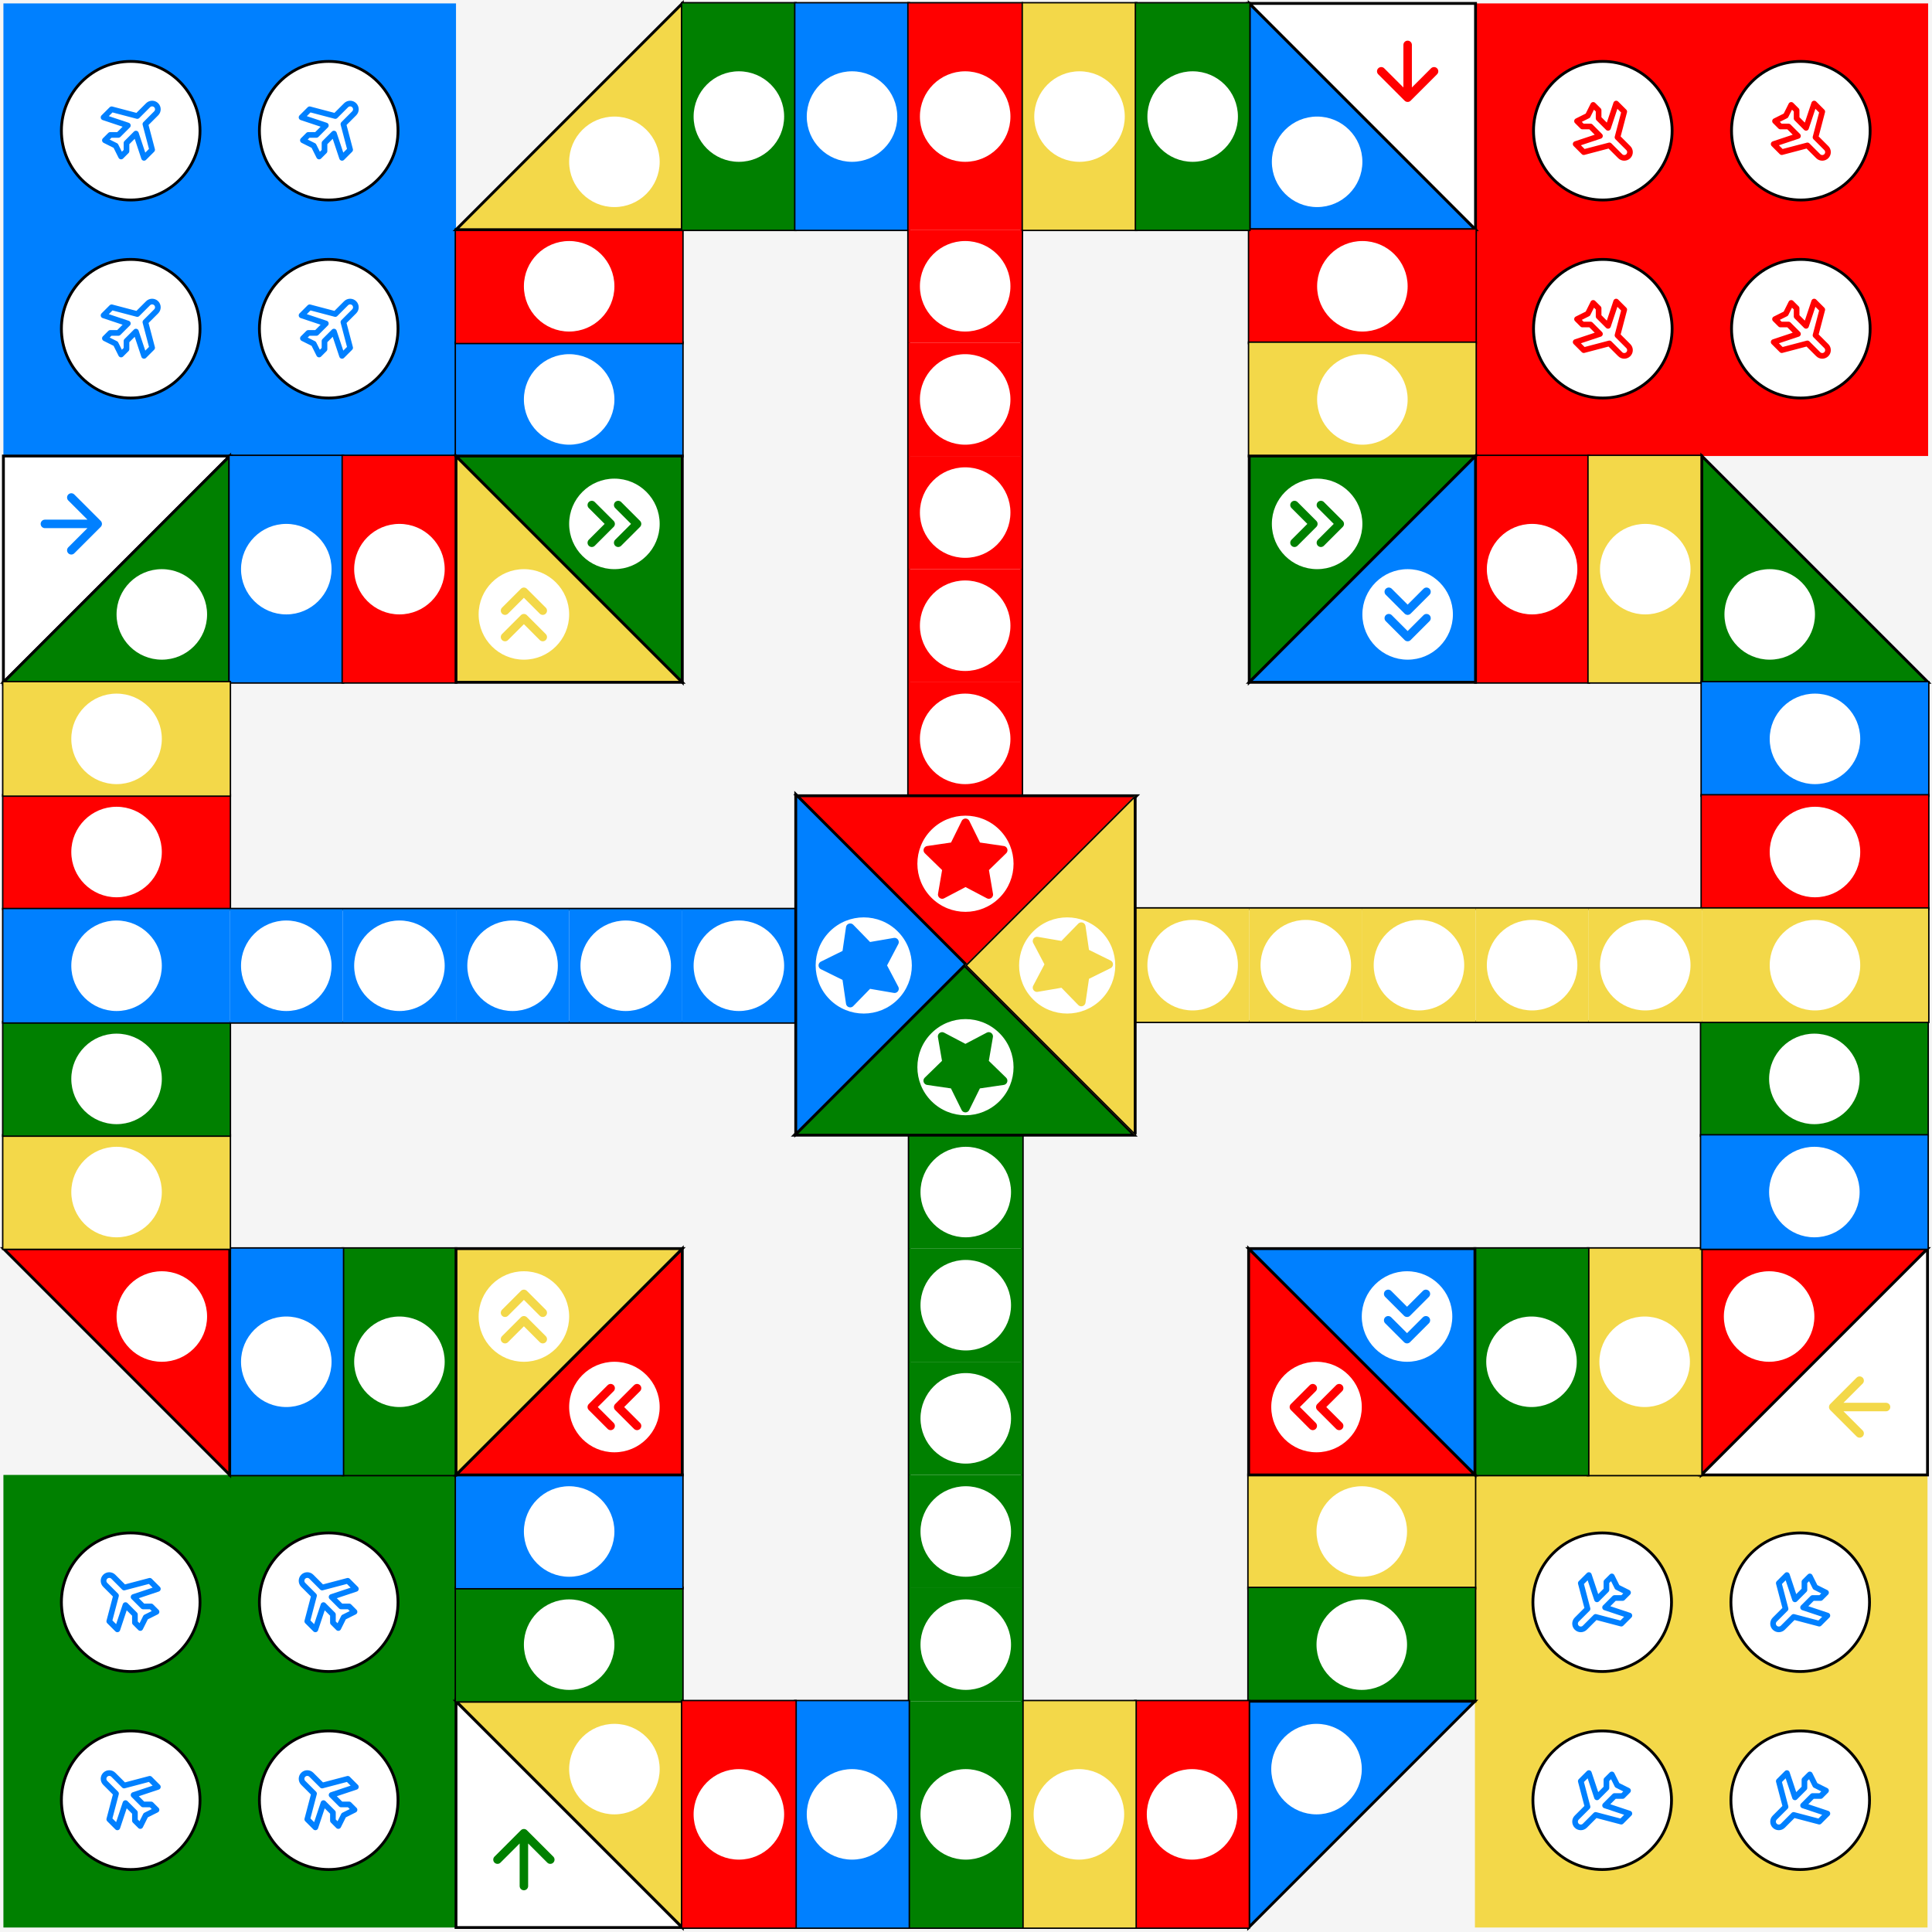
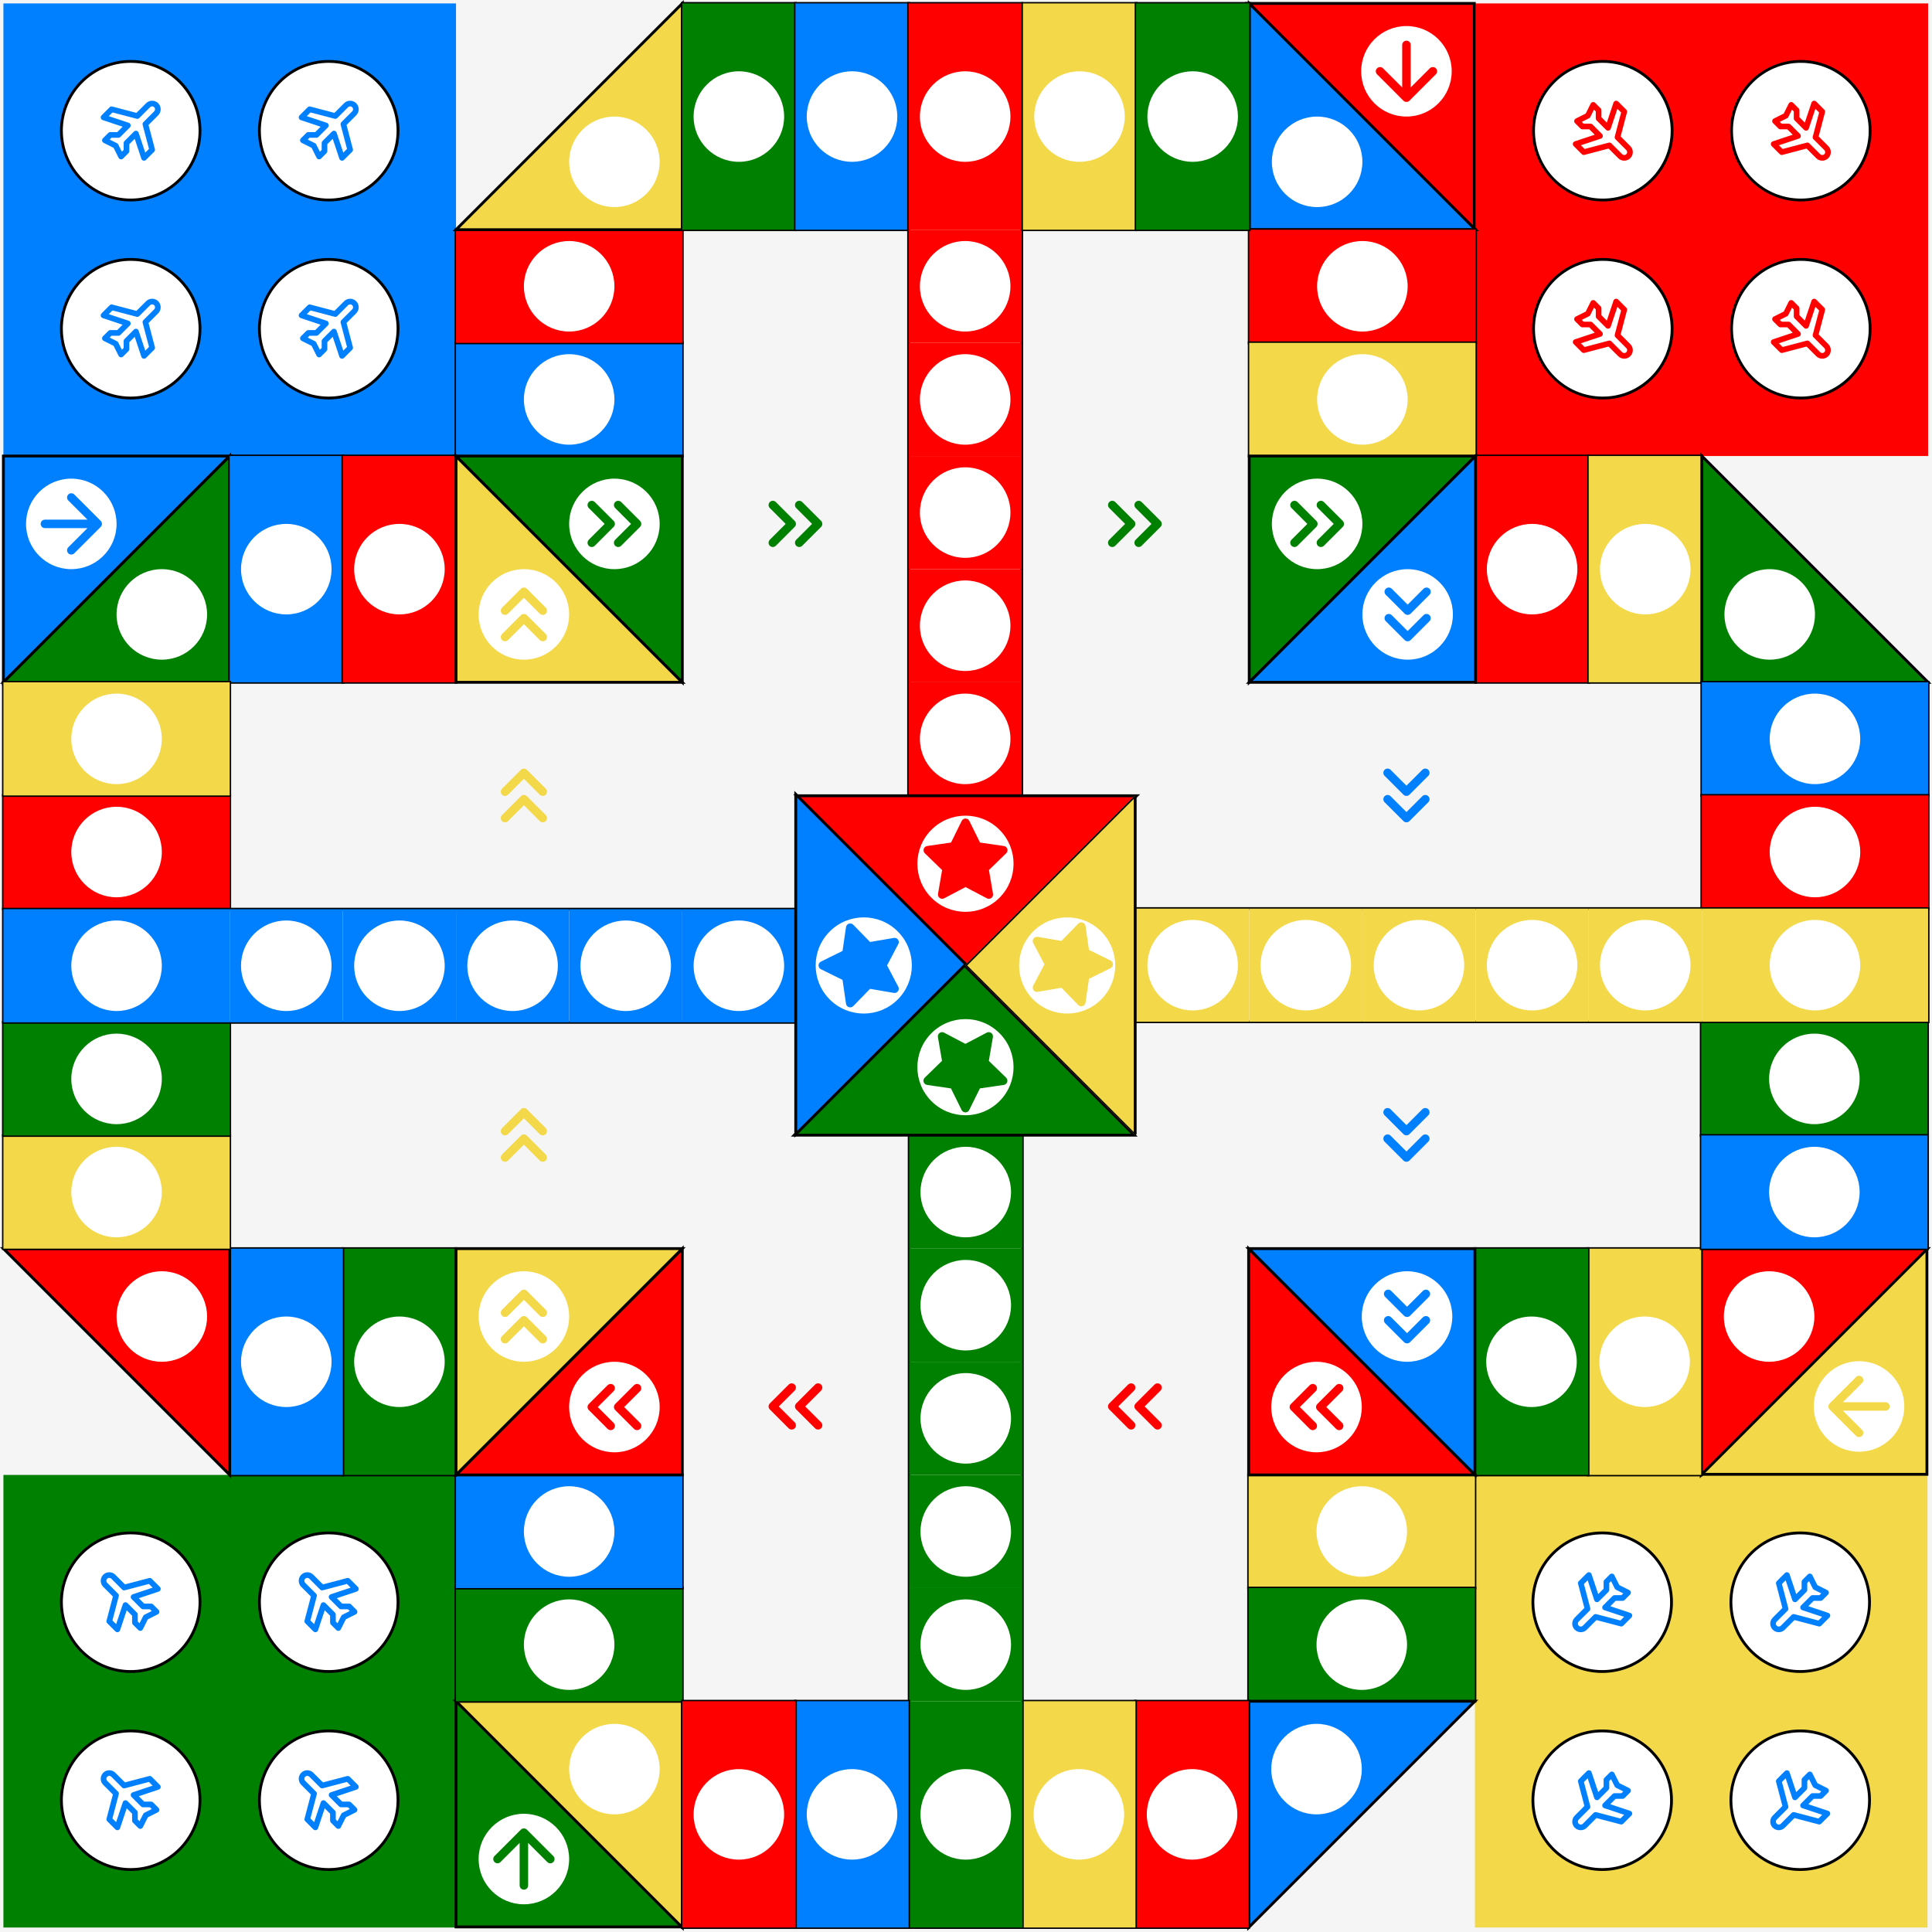
<svg xmlns="http://www.w3.org/2000/svg" width="683" height="683" viewBox="0 0 683 683" fill="none">
  <rect width="683" height="683" fill="#F5F5F5" />
  <rect width="160" height="160" transform="translate(1.20711 1.20709)" fill="#0080FF" />
  <circle cx="46.207" cy="46.207" r="24.5" fill="white" stroke="black" />
  <path d="M37.084 49.605L40.901 51.513L42.81 55.33L44.718 53.422V50.559L48.058 47.219L50.92 55.807L53.783 52.944L51.398 43.88L55.214 40.063C56.005 39.272 56.005 37.99 55.214 37.2C54.424 36.41 53.142 36.41 52.352 37.2L48.535 41.017L39.47 38.631L36.607 41.494L45.195 44.357L41.855 47.696H38.993L37.084 49.605Z" stroke="#0080FF" stroke-width="2" stroke-linecap="round" stroke-linejoin="round" />
  <circle cx="116.207" cy="46.207" r="24.5" fill="white" stroke="black" />
  <path d="M107.084 49.605L110.901 51.513L112.81 55.33L114.718 53.422V50.559L118.058 47.219L120.92 55.807L123.783 52.944L121.398 43.88L125.214 40.063C126.005 39.272 126.005 37.99 125.214 37.2C124.424 36.41 123.142 36.41 122.352 37.2L118.535 41.017L109.47 38.631L106.607 41.494L115.195 44.357L111.855 47.696H108.993L107.084 49.605Z" stroke="#0080FF" stroke-width="2" stroke-linecap="round" stroke-linejoin="round" />
  <circle cx="46.207" cy="116.207" r="24.5" fill="white" stroke="black" />
  <path d="M37.084 119.605L40.901 121.513L42.81 125.33L44.718 123.422V120.559L48.058 117.219L50.92 125.807L53.783 122.944L51.398 113.879L55.214 110.063C56.005 109.272 56.005 107.99 55.214 107.2C54.424 106.409 53.142 106.409 52.352 107.2L48.535 111.017L39.47 108.631L36.607 111.494L45.195 114.357L41.855 117.696H38.993L37.084 119.605Z" stroke="#0080FF" stroke-width="2" stroke-linecap="round" stroke-linejoin="round" />
  <circle cx="116.207" cy="116.207" r="24.5" fill="white" stroke="black" />
  <path d="M107.084 119.605L110.901 121.513L112.81 125.33L114.718 123.422V120.559L118.058 117.219L120.92 125.807L123.783 122.944L121.398 113.879L125.214 110.063C126.005 109.272 126.005 107.99 125.214 107.2C124.424 106.409 123.142 106.409 122.352 107.2L118.535 111.017L109.47 108.631L106.607 111.494L115.195 114.357L111.855 117.696H108.993L107.084 119.605Z" stroke="#0080FF" stroke-width="2" stroke-linecap="round" stroke-linejoin="round" />
-   <path d="M1.207 161.207H81.207L1.207 241.207L1.207 161.207Z" fill="white" stroke="black" />
+   <path d="M1.207 161.207H81.207L1.207 241.207L1.207 161.207Z" fill="#0080FF" stroke="black" />
+   <circle cx="25.207" cy="185.207" r="16" transform="rotate(90 25.2071 185.207)" fill="white" />
  <path d="M15.874 185.207H34.54M34.54 185.207L25.207 175.874M34.54 185.207L25.207 194.54" stroke="#0080FF" stroke-width="3" stroke-linecap="round" stroke-linejoin="round" />
  <path d="M81.207 241.207H1.207L81.207 161.207L81.207 241.207Z" fill="#008000" stroke="black" />
  <circle cx="57.207" cy="217.207" r="16" fill="white" />
  <rect x="81.207" y="161.207" width="40" height="80" stroke="black" />
  <rect x="81.207" y="161.207" width="40" height="80" fill="#0080FF" />
  <circle cx="101.207" cy="201.207" r="16" fill="white" />
  <rect x="121.207" y="161.207" width="40" height="80" stroke="black" />
  <rect x="121.207" y="161.207" width="40" height="80" fill="#FF0000" />
  <circle cx="141.207" cy="201.207" r="16" fill="white" />
  <rect x="241.207" y="121.207" width="40" height="80" transform="rotate(90 241.207 121.207)" stroke="black" />
  <rect x="241.207" y="121.207" width="40" height="80" transform="rotate(90 241.207 121.207)" fill="#0080FF" />
  <circle cx="201.207" cy="141.207" r="16" transform="rotate(90 201.207 141.207)" fill="white" />
  <path d="M161.207 241.207V161.207L241.207 241.207L161.207 241.207Z" fill="#F3D849" stroke="black" />
  <circle cx="185.207" cy="217.207" r="16" transform="rotate(90 185.207 217.207)" fill="white" />
  <path d="M191.874 215.874L185.207 209.207L178.54 215.874M191.874 225.207L185.207 218.54L178.54 225.207" stroke="#F3D849" stroke-width="3" stroke-linecap="round" stroke-linejoin="round" />
  <path d="M241.207 161.207V241.207L161.207 161.207L241.207 161.207Z" fill="#008000" stroke="black" />
  <circle cx="217.207" cy="185.207" r="16" transform="rotate(-90 217.207 185.207)" fill="white" />
  <path d="M218.54 191.874L225.207 185.207L218.54 178.54M209.207 191.874L215.874 185.207L209.207 178.54" stroke="#008000" stroke-width="3" stroke-linecap="round" stroke-linejoin="round" />
  <rect x="241.207" y="81.207" width="40" height="80" transform="rotate(90 241.207 81.2071)" stroke="black" />
  <rect x="241.207" y="81.207" width="40" height="80" transform="rotate(90 241.207 81.2071)" fill="#FF0000" />
  <circle cx="201.207" cy="101.207" r="16" transform="rotate(90 201.207 101.207)" fill="white" />
  <rect x="81.207" y="281.207" width="40" height="80" transform="rotate(90 81.2071 281.207)" stroke="black" />
  <rect x="81.207" y="281.207" width="40" height="80" transform="rotate(90 81.2071 281.207)" fill="#FF0000" />
  <circle cx="41.207" cy="301.207" r="16" transform="rotate(90 41.2071 301.207)" fill="white" />
  <path d="M241.207 81.207H161.207L241.207 1.207L241.207 81.207Z" fill="#F3D849" stroke="black" />
  <circle cx="217.207" cy="57.207" r="16" fill="white" />
  <rect x="241.207" y="1.207" width="40" height="80" stroke="black" />
  <rect x="241.207" y="1.207" width="40" height="80" fill="#008000" />
  <circle cx="261.207" cy="41.207" r="16" fill="white" />
  <rect x="281.207" y="1.207" width="40" height="80" stroke="black" />
  <rect x="281.207" y="1.207" width="40" height="80" fill="#0080FF" />
  <circle cx="301.207" cy="41.207" r="16" fill="white" />
  <rect x="81.207" y="241.207" width="40" height="80" transform="rotate(90 81.2071 241.207)" stroke="black" />
  <rect x="81.207" y="241.207" width="40" height="80" transform="rotate(90 81.2071 241.207)" fill="#F3D849" />
  <circle cx="41.207" cy="261.207" r="16" transform="rotate(90 41.2071 261.207)" fill="white" />
  <rect x="321.207" y="1.207" width="40" height="280" stroke="black" />
  <rect x="321.207" y="1.207" width="40" height="80" fill="#FF0000" />
  <circle cx="341.207" cy="41.207" r="16" fill="white" />
  <rect x="321.207" y="81.207" width="40" height="40" fill="#FF0000" />
  <circle cx="341.207" cy="101.207" r="16" fill="white" />
  <rect x="321.207" y="121.207" width="40" height="40" fill="#FF0000" />
  <circle cx="341.207" cy="141.207" r="16" fill="white" />
  <rect x="321.207" y="161.207" width="40" height="40" fill="#FF0000" />
  <circle cx="341.207" cy="181.207" r="16" fill="white" />
  <rect x="321.207" y="201.207" width="40" height="40" fill="#FF0000" />
  <circle cx="341.207" cy="221.207" r="16" fill="white" />
  <rect x="321.207" y="241.207" width="40" height="40" fill="#FF0000" />
  <circle cx="341.207" cy="261.207" r="16" fill="white" />
  <path d="M341.73 341.415L281.626 281.311L401.834 281.311L341.73 341.415Z" fill="#FF0000" stroke="black" />
  <circle cx="341.311" cy="305.353" r="17" transform="rotate(45 341.311 305.353)" fill="white" />
  <path d="M341.328 290.874L345.448 299.22L354.662 300.567L347.995 307.06L349.568 316.234L341.328 311.9L333.088 316.234L334.662 307.06L327.995 300.567L337.208 299.22L341.328 290.874Z" fill="#FF0000" stroke="#FF0000" stroke-width="3" stroke-linecap="round" stroke-linejoin="round" />
  <rect width="160" height="160" transform="matrix(-1 0 0 -1 681.415 681.415)" fill="#F3D849" />
  <circle cx="636.415" cy="636.415" r="24.5" transform="rotate(180 636.415 636.415)" fill="white" stroke="black" />
  <path d="M645.538 633.018L641.721 631.109L639.813 627.292L637.904 629.201V632.063L634.565 635.403L631.702 626.815L628.839 629.678L631.225 638.743L627.408 642.56C626.617 643.35 626.617 644.632 627.408 645.422C628.198 646.213 629.48 646.213 630.271 645.422L634.087 641.605L643.152 643.991L646.015 641.128L637.427 638.266L640.767 634.926H643.63L645.538 633.018Z" stroke="#0080FF" stroke-width="2" stroke-linecap="round" stroke-linejoin="round" />
  <circle cx="566.415" cy="636.415" r="24.5" transform="rotate(180 566.415 636.415)" fill="white" stroke="black" />
  <path d="M575.538 633.018L571.721 631.109L569.813 627.292L567.904 629.201V632.063L564.565 635.403L561.702 626.815L558.839 629.678L561.225 638.743L557.408 642.56C556.617 643.35 556.617 644.632 557.408 645.422C558.198 646.213 559.48 646.213 560.271 645.422L564.087 641.605L573.152 643.991L576.015 641.128L567.427 638.266L570.767 634.926H573.63L575.538 633.018Z" stroke="#0080FF" stroke-width="2" stroke-linecap="round" stroke-linejoin="round" />
  <circle cx="636.415" cy="566.415" r="24.5" transform="rotate(180 636.415 566.415)" fill="white" stroke="black" />
  <path d="M645.538 563.018L641.721 561.109L639.813 557.292L637.904 559.201V562.063L634.565 565.403L631.702 556.815L628.839 559.678L631.225 568.743L627.408 572.56C626.617 573.35 626.617 574.632 627.408 575.422C628.198 576.213 629.48 576.213 630.271 575.422L634.087 571.605L643.152 573.991L646.015 571.128L637.427 568.266L640.767 564.926H643.63L645.538 563.018Z" stroke="#0080FF" stroke-width="2" stroke-linecap="round" stroke-linejoin="round" />
  <circle cx="566.415" cy="566.415" r="24.5" transform="rotate(180 566.415 566.415)" fill="white" stroke="black" />
  <path d="M575.538 563.018L571.721 561.109L569.813 557.292L567.904 559.201V562.063L564.565 565.403L561.702 556.815L558.839 559.678L561.225 568.743L557.408 572.56C556.617 573.35 556.617 574.632 557.408 575.422C558.198 576.213 559.48 576.213 560.271 575.422L564.087 571.605L573.152 573.991L576.015 571.128L567.427 568.266L570.767 564.926H573.63L575.538 563.018Z" stroke="#0080FF" stroke-width="2" stroke-linecap="round" stroke-linejoin="round" />
-   <path d="M681.415 521.415H601.415L681.415 441.415L681.415 521.415Z" fill="white" stroke="black" />
-   <path d="M666.749 497.415H648.082M648.082 497.415L657.415 506.749M648.082 497.415L657.415 488.082" stroke="#F3D849" stroke-width="3" stroke-linecap="round" stroke-linejoin="round" />
+   <path d="M681.207 521.207H601.207L681.207 441.207L681.207 521.207Z" fill="#F3D849" stroke="black" />
+   <circle cx="657.207" cy="497.207" r="16" transform="rotate(-90 657.207 497.207)" fill="white" />
+   <path d="M666.54 497.207H647.874M647.874 497.207L657.207 506.54M647.874 497.207L657.207 487.874" stroke="#F3D849" stroke-width="3" stroke-linecap="round" stroke-linejoin="round" />
  <path d="M601.415 441.415H681.415L601.415 521.415L601.415 441.415Z" fill="#FF0000" stroke="black" />
  <circle cx="625.415" cy="465.415" r="16" transform="rotate(180 625.415 465.415)" fill="white" />
  <rect x="601.415" y="521.415" width="40" height="80" transform="rotate(180 601.415 521.415)" stroke="black" />
  <rect x="601.415" y="521.415" width="40" height="80" transform="rotate(180 601.415 521.415)" fill="#F3D849" />
  <circle cx="581.415" cy="481.415" r="16" transform="rotate(180 581.415 481.415)" fill="white" />
  <rect x="561.415" y="521.415" width="40" height="80" transform="rotate(180 561.415 521.415)" stroke="black" />
  <rect x="561.415" y="521.415" width="40" height="80" transform="rotate(180 561.415 521.415)" fill="#008000" />
  <circle cx="541.415" cy="481.415" r="16" transform="rotate(180 541.415 481.415)" fill="white" />
  <rect x="441.415" y="561.415" width="40" height="80" transform="rotate(-90 441.415 561.415)" stroke="black" />
  <rect x="441.415" y="561.415" width="40" height="80" transform="rotate(-90 441.415 561.415)" fill="#F3D849" />
  <circle cx="481.415" cy="541.415" r="16" transform="rotate(-90 481.415 541.415)" fill="white" />
  <path d="M521.415 441.415V521.415L441.415 441.415L521.415 441.415Z" fill="#0080FF" stroke="black" />
  <circle cx="497.415" cy="465.415" r="16" transform="matrix(0 -1 1 0 32 962.83)" fill="white" />
  <path d="M490.749 466.749L497.415 473.415L504.082 466.749M490.749 457.415L497.415 464.082L504.082 457.415" stroke="#0080FF" stroke-width="3" stroke-linecap="round" stroke-linejoin="round" />
  <path d="M441.415 521.415V441.415L521.415 521.415L441.415 521.415Z" fill="#FF0000" stroke="black" />
  <circle cx="465.415" cy="497.415" r="16" transform="rotate(90 465.415 497.415)" fill="white" />
  <path d="M464.082 490.749L457.415 497.415L464.082 504.082M473.415 490.749L466.749 497.415L473.415 504.082" stroke="#FF0000" stroke-width="3" stroke-linecap="round" stroke-linejoin="round" />
  <rect x="441.415" y="601.415" width="40" height="80" transform="rotate(-90 441.415 601.415)" stroke="black" />
  <rect x="441.415" y="601.415" width="40" height="80" transform="rotate(-90 441.415 601.415)" fill="#008000" />
  <circle cx="481.415" cy="581.415" r="16" transform="rotate(-90 481.415 581.415)" fill="white" />
  <rect x="601.415" y="401.415" width="40" height="80" transform="rotate(-90 601.415 401.415)" stroke="black" />
  <rect x="601.415" y="401.415" width="40" height="80" transform="rotate(-90 601.415 401.415)" fill="#008000" />
  <circle cx="641.415" cy="381.415" r="16" transform="rotate(-90 641.415 381.415)" fill="white" />
  <path d="M441.415 601.415H521.415L441.415 681.415L441.415 601.415Z" fill="#0080FF" stroke="black" />
  <circle cx="465.415" cy="625.415" r="16" transform="rotate(180 465.415 625.415)" fill="white" />
  <rect x="441.415" y="681.415" width="40" height="80" transform="rotate(180 441.415 681.415)" stroke="black" />
  <rect x="441.415" y="681.415" width="40" height="80" transform="rotate(180 441.415 681.415)" fill="#FF0000" />
  <circle cx="421.415" cy="641.415" r="16" transform="rotate(180 421.415 641.415)" fill="white" />
  <rect x="401.415" y="681.415" width="40" height="80" transform="rotate(180 401.415 681.415)" stroke="black" />
  <rect x="401.415" y="681.415" width="40" height="80" transform="rotate(180 401.415 681.415)" fill="#F3D849" />
  <circle cx="381.415" cy="641.415" r="16" transform="rotate(180 381.415 641.415)" fill="white" />
  <rect x="601.415" y="441.415" width="40" height="80" transform="rotate(-90 601.415 441.415)" stroke="black" />
  <rect x="601.415" y="441.415" width="40" height="80" transform="rotate(-90 601.415 441.415)" fill="#0080FF" />
  <circle cx="641.415" cy="421.415" r="16" transform="rotate(-90 641.415 421.415)" fill="white" />
  <rect x="361.415" y="681.415" width="40" height="280" transform="rotate(180 361.415 681.415)" stroke="black" />
  <rect x="361.415" y="681.415" width="40" height="80" transform="rotate(180 361.415 681.415)" fill="#008000" />
  <circle cx="341.415" cy="641.415" r="16" transform="rotate(180 341.415 641.415)" fill="white" />
  <rect x="361.415" y="601.415" width="40" height="40" transform="rotate(180 361.415 601.415)" fill="#008000" />
  <circle cx="341.415" cy="581.415" r="16" transform="rotate(180 341.415 581.415)" fill="white" />
  <rect x="361.415" y="561.415" width="40" height="40" transform="rotate(180 361.415 561.415)" fill="#008000" />
  <circle cx="341.415" cy="541.415" r="16" transform="rotate(180 341.415 541.415)" fill="white" />
  <rect x="361.415" y="521.415" width="40" height="40" transform="rotate(180 361.415 521.415)" fill="#008000" />
  <circle cx="341.415" cy="501.415" r="16" transform="rotate(180 341.415 501.415)" fill="white" />
  <rect x="361.415" y="481.415" width="40" height="40" transform="rotate(180 361.415 481.415)" fill="#008000" />
  <circle cx="341.415" cy="461.415" r="16" transform="rotate(180 341.415 461.415)" fill="white" />
  <rect x="361.415" y="441.415" width="40" height="40" transform="rotate(180 361.415 441.415)" fill="#008000" />
  <circle cx="341.415" cy="421.415" r="16" transform="rotate(180 341.415 421.415)" fill="white" />
  <path d="M340.892 341.207L400.996 401.311L280.788 401.311L340.892 341.207Z" fill="#008000" stroke="black" />
  <circle cx="341.311" cy="377.269" r="17" transform="rotate(-135 341.311 377.269)" fill="white" />
  <path d="M341.294 391.749L337.174 383.402L327.961 382.055L334.627 375.562L333.054 366.389L341.294 370.722L349.534 366.389L347.961 375.562L354.627 382.055L345.414 383.402L341.294 391.749Z" fill="#008000" stroke="#008000" stroke-width="3" stroke-linecap="round" stroke-linejoin="round" />
  <rect width="160" height="160" transform="matrix(0 -1 1 0 1.20711 681.415)" fill="#008000" />
  <circle cx="46.207" cy="636.415" r="24.5" transform="rotate(-90 46.2071 636.415)" fill="white" stroke="black" />
  <path d="M49.605 645.538L51.513 641.721L55.33 639.813L53.422 637.904H50.559L47.219 634.565L55.807 631.702L52.944 628.839L43.88 631.225L40.063 627.408C39.272 626.617 37.99 626.617 37.2 627.408C36.41 628.198 36.41 629.48 37.2 630.271L41.017 634.087L38.631 643.152L41.494 646.015L44.357 637.427L47.696 640.767V643.63L49.605 645.538Z" stroke="#0080FF" stroke-width="2" stroke-linecap="round" stroke-linejoin="round" />
  <circle cx="46.207" cy="566.415" r="24.5" transform="rotate(-90 46.2071 566.415)" fill="white" stroke="black" />
  <path d="M49.605 575.538L51.513 571.721L55.33 569.813L53.422 567.904H50.559L47.219 564.565L55.807 561.702L52.944 558.839L43.88 561.225L40.063 557.408C39.272 556.617 37.99 556.617 37.2 557.408C36.41 558.198 36.41 559.48 37.2 560.271L41.017 564.087L38.631 573.152L41.494 576.015L44.357 567.427L47.696 570.767V573.63L49.605 575.538Z" stroke="#0080FF" stroke-width="2" stroke-linecap="round" stroke-linejoin="round" />
  <circle cx="116.207" cy="636.415" r="24.5" transform="rotate(-90 116.207 636.415)" fill="white" stroke="black" />
  <path d="M119.605 645.538L121.513 641.721L125.33 639.813L123.422 637.904H120.559L117.219 634.565L125.807 631.702L122.944 628.839L113.879 631.225L110.063 627.408C109.272 626.617 107.99 626.617 107.2 627.408C106.409 628.198 106.409 629.48 107.2 630.271L111.017 634.087L108.631 643.152L111.494 646.015L114.357 637.427L117.696 640.767V643.63L119.605 645.538Z" stroke="#0080FF" stroke-width="2" stroke-linecap="round" stroke-linejoin="round" />
  <circle cx="116.207" cy="566.415" r="24.5" transform="rotate(-90 116.207 566.415)" fill="white" stroke="black" />
  <path d="M119.605 575.538L121.513 571.721L125.33 569.813L123.422 567.904H120.559L117.219 564.565L125.807 561.702L122.944 558.839L113.879 561.225L110.063 557.408C109.272 556.617 107.99 556.617 107.2 557.408C106.409 558.198 106.409 559.48 107.2 560.271L111.017 564.087L108.631 573.152L111.494 576.015L114.357 567.427L117.696 570.767V573.63L119.605 575.538Z" stroke="#0080FF" stroke-width="2" stroke-linecap="round" stroke-linejoin="round" />
-   <path d="M161.207 681.415V601.415L241.207 681.415L161.207 681.415Z" fill="white" stroke="black" />
-   <path d="M185.207 666.749V648.082M185.207 648.082L175.874 657.415M185.207 648.082L194.54 657.415" stroke="#008000" stroke-width="3" stroke-linecap="round" stroke-linejoin="round" />
+   <path d="M161.207 681.207V601.207L241.207 681.207L161.207 681.207Z" fill="#008000" stroke="black" />
+   <circle cx="185.207" cy="657.207" r="16" fill="white" />
+   <path d="M185.207 666.54V647.874M185.207 647.874L175.874 657.207M185.207 647.874L194.54 657.207" stroke="#008000" stroke-width="3" stroke-linecap="round" stroke-linejoin="round" />
  <path d="M241.207 601.415V681.415L161.207 601.415L241.207 601.415Z" fill="#F3D849" stroke="black" />
  <circle cx="217.207" cy="625.415" r="16" transform="rotate(-90 217.207 625.415)" fill="white" />
  <rect x="161.207" y="601.415" width="40" height="80" transform="rotate(-90 161.207 601.415)" stroke="black" />
  <rect x="161.207" y="601.415" width="40" height="80" transform="rotate(-90 161.207 601.415)" fill="#008000" />
  <circle cx="201.207" cy="581.415" r="16" transform="rotate(-90 201.207 581.415)" fill="white" />
  <rect x="161.207" y="561.415" width="40" height="80" transform="rotate(-90 161.207 561.415)" stroke="black" />
  <rect x="161.207" y="561.415" width="40" height="80" transform="rotate(-90 161.207 561.415)" fill="#0080FF" />
  <circle cx="201.207" cy="541.415" r="16" transform="rotate(-90 201.207 541.415)" fill="white" />
  <rect x="121.207" y="441.415" width="40" height="80" stroke="black" />
  <rect x="121.207" y="441.415" width="40" height="80" fill="#008000" />
  <circle cx="141.207" cy="481.415" r="16" fill="white" />
  <path d="M241.207 521.415H161.207L241.207 441.415L241.207 521.415Z" fill="#FF0000" stroke="black" />
  <circle cx="217.207" cy="497.415" r="16" fill="white" />
  <path d="M215.874 490.749L209.207 497.415L215.874 504.082M225.207 490.749L218.54 497.415L225.207 504.082" stroke="#FF0000" stroke-width="3" stroke-linecap="round" stroke-linejoin="round" />
  <path d="M161.207 441.415H241.207L161.207 521.415L161.207 441.415Z" fill="#F3D849" stroke="black" />
  <circle cx="185.207" cy="465.415" r="16" transform="rotate(180 185.207 465.415)" fill="white" />
  <path d="M191.874 464.082L185.207 457.415L178.54 464.082M191.874 473.415L185.207 466.749L178.54 473.415" stroke="#F3D849" stroke-width="3" stroke-linecap="round" stroke-linejoin="round" />
  <rect x="81.207" y="441.415" width="40" height="80" stroke="black" />
  <rect x="81.207" y="441.415" width="40" height="80" fill="#0080FF" />
  <circle cx="101.207" cy="481.415" r="16" fill="white" />
  <rect x="281.207" y="601.415" width="40" height="80" stroke="black" />
  <rect x="281.207" y="601.415" width="40" height="80" fill="#0080FF" />
  <circle cx="301.207" cy="641.415" r="16" fill="white" />
  <path d="M81.207 441.415V521.415L1.207 441.415L81.207 441.415Z" fill="#FF0000" stroke="black" />
  <circle cx="57.207" cy="465.415" r="16" transform="rotate(-90 57.2071 465.415)" fill="white" />
  <rect x="1.207" y="441.415" width="40" height="80" transform="rotate(-90 1.20711 441.415)" stroke="black" />
  <rect x="1.207" y="441.415" width="40" height="80" transform="rotate(-90 1.20711 441.415)" fill="#F3D849" />
  <circle cx="41.207" cy="421.415" r="16" transform="rotate(-90 41.2071 421.415)" fill="white" />
  <rect x="1.207" y="401.415" width="40" height="80" transform="rotate(-90 1.20711 401.415)" stroke="black" />
  <rect x="1.207" y="401.415" width="40" height="80" transform="rotate(-90 1.20711 401.415)" fill="#008000" />
  <circle cx="41.207" cy="381.415" r="16" transform="rotate(-90 41.2071 381.415)" fill="white" />
  <rect x="241.207" y="601.415" width="40" height="80" stroke="black" />
  <rect x="241.207" y="601.415" width="40" height="80" fill="#FF0000" />
  <circle cx="261.207" cy="641.415" r="16" fill="white" />
  <rect x="1.207" y="361.415" width="40" height="280" transform="rotate(-90 1.20711 361.415)" stroke="black" />
  <rect x="1.207" y="361.415" width="40" height="80" transform="rotate(-90 1.20711 361.415)" fill="#0080FF" />
  <circle cx="41.207" cy="341.415" r="16" transform="rotate(-90 41.2071 341.415)" fill="white" />
  <rect x="81.207" y="361.415" width="40" height="40" transform="rotate(-90 81.2071 361.415)" fill="#0080FF" />
  <circle cx="101.207" cy="341.415" r="16" transform="rotate(-90 101.207 341.415)" fill="white" />
  <rect x="121.207" y="361.415" width="40" height="40" transform="rotate(-90 121.207 361.415)" fill="#0080FF" />
  <circle cx="141.207" cy="341.415" r="16" transform="rotate(-90 141.207 341.415)" fill="white" />
  <rect x="161.207" y="361.415" width="40" height="40" transform="rotate(-90 161.207 361.415)" fill="#0080FF" />
  <circle cx="181.207" cy="341.415" r="16" transform="rotate(-90 181.207 341.415)" fill="white" />
  <rect x="201.207" y="361.415" width="40" height="40" transform="rotate(-90 201.207 361.415)" fill="#0080FF" />
  <circle cx="221.207" cy="341.415" r="16" transform="rotate(-90 221.207 341.415)" fill="white" />
  <rect x="241.207" y="361.415" width="40" height="40" transform="rotate(-90 241.207 361.415)" fill="#0080FF" />
  <circle cx="261.207" cy="341.415" r="16" transform="rotate(-90 261.207 341.415)" fill="white" />
  <path d="M341.415 340.892L281.311 400.996L281.311 280.788L341.415 340.892Z" fill="#0080FF" stroke="black" />
  <circle cx="305.353" cy="341.311" r="17" transform="rotate(-45 305.353 341.311)" fill="white" />
  <path d="M290.874 341.294L299.22 337.174L300.567 327.961L307.06 334.627L316.234 333.054L311.9 341.294L316.234 349.534L307.06 347.961L300.567 354.627L299.22 345.414L290.874 341.294Z" fill="#0080FF" stroke="#0080FF" stroke-width="3" stroke-linecap="round" stroke-linejoin="round" />
  <rect width="160" height="160" transform="matrix(0 1 -1 0 681.628 1.20709)" fill="#FF0000" />
  <circle cx="636.628" cy="46.207" r="24.5" transform="rotate(90 636.628 46.2071)" fill="white" stroke="black" />
  <path d="M633.231 37.084L631.322 40.901L627.506 42.81L629.414 44.718H632.277L635.616 48.058L627.028 50.92L629.891 53.783L638.956 51.398L642.773 55.214C643.563 56.005 644.845 56.005 645.636 55.214C646.426 54.424 646.426 53.142 645.636 52.352L641.819 48.535L644.204 39.47L641.342 36.607L638.479 45.195L635.139 41.855V38.993L633.231 37.084Z" stroke="#FF0000" stroke-width="2" stroke-linecap="round" stroke-linejoin="round" />
  <circle cx="636.628" cy="116.207" r="24.5" transform="rotate(90 636.628 116.207)" fill="white" stroke="black" />
  <path d="M633.231 107.084L631.322 110.901L627.506 112.81L629.414 114.718H632.277L635.616 118.058L627.028 120.92L629.891 123.783L638.956 121.398L642.773 125.214C643.563 126.005 644.845 126.005 645.636 125.214C646.426 124.424 646.426 123.142 645.636 122.352L641.819 118.535L644.204 109.47L641.342 106.607L638.479 115.195L635.139 111.855V108.993L633.231 107.084Z" stroke="#FF0000" stroke-width="2" stroke-linecap="round" stroke-linejoin="round" />
  <circle cx="566.628" cy="46.207" r="24.5" transform="rotate(90 566.628 46.2071)" fill="white" stroke="black" />
  <path d="M563.231 37.084L561.322 40.901L557.506 42.81L559.414 44.718H562.277L565.616 48.058L557.028 50.92L559.891 53.783L568.956 51.398L572.773 55.214C573.563 56.005 574.845 56.005 575.636 55.214C576.426 54.424 576.426 53.142 575.636 52.352L571.819 48.535L574.204 39.47L571.342 36.607L568.479 45.195L565.139 41.855V38.993L563.231 37.084Z" stroke="#FF0000" stroke-width="2" stroke-linecap="round" stroke-linejoin="round" />
  <circle cx="566.628" cy="116.207" r="24.5" transform="rotate(90 566.628 116.207)" fill="white" stroke="black" />
  <path d="M563.231 107.084L561.322 110.901L557.506 112.81L559.414 114.718H562.277L565.616 118.058L557.028 120.92L559.891 123.783L568.956 121.398L572.773 125.214C573.563 126.005 574.845 126.005 575.636 125.214C576.426 124.424 576.426 123.142 575.636 122.352L571.819 118.535L574.204 109.47L571.342 106.607L568.479 115.195L565.139 111.855V108.993L563.231 107.084Z" stroke="#FF0000" stroke-width="2" stroke-linecap="round" stroke-linejoin="round" />
-   <path d="M521.628 1.207V81.207L441.628 1.207L521.628 1.207Z" fill="white" stroke="black" />
-   <path d="M497.628 15.874V34.54M497.628 34.54L506.962 25.207M497.628 34.54L488.295 25.207" stroke="#FF0000" stroke-width="3" stroke-linecap="round" stroke-linejoin="round" />
+   <path d="M521.207 1.207V81.207L441.207 1.207L521.207 1.207Z" fill="#FF0000" stroke="black" />
+   <circle cx="497.207" cy="25.207" r="16" transform="rotate(180 497.207 25.2071)" fill="white" />
+   <path d="M497.207 15.874V34.54M497.207 34.54L506.54 25.207M497.207 34.54L487.874 25.207" stroke="#FF0000" stroke-width="3" stroke-linecap="round" stroke-linejoin="round" />
  <path d="M441.628 81.207V1.207L521.628 81.207L441.628 81.207Z" fill="#0080FF" stroke="black" />
  <circle cx="465.628" cy="57.207" r="16" transform="rotate(90 465.628 57.2071)" fill="white" />
  <rect x="521.628" y="81.207" width="40" height="80" transform="rotate(90 521.628 81.2071)" stroke="black" />
  <rect x="521.628" y="81.207" width="40" height="80" transform="rotate(90 521.628 81.2071)" fill="#FF0000" />
  <circle cx="481.628" cy="101.207" r="16" transform="rotate(90 481.628 101.207)" fill="white" />
  <rect x="521.628" y="121.207" width="40" height="80" transform="rotate(90 521.628 121.207)" stroke="black" />
  <rect x="521.628" y="121.207" width="40" height="80" transform="rotate(90 521.628 121.207)" fill="#F3D849" />
  <circle cx="481.628" cy="141.207" r="16" transform="rotate(90 481.628 141.207)" fill="white" />
  <rect x="561.628" y="241.207" width="40" height="80" transform="rotate(180 561.628 241.207)" stroke="black" />
  <rect x="561.628" y="241.207" width="40" height="80" transform="rotate(180 561.628 241.207)" fill="#FF0000" />
  <circle cx="541.628" cy="201.207" r="16" transform="rotate(180 541.628 201.207)" fill="white" />
  <path d="M441.628 161.207H521.628L441.629 241.207L441.628 161.207Z" fill="#008000" stroke="black" />
  <circle cx="465.628" cy="185.207" r="16" transform="rotate(180 465.628 185.207)" fill="white" />
  <path d="M466.962 191.874L473.628 185.207L466.962 178.54M457.628 191.874L464.295 185.207L457.628 178.54" stroke="#008000" stroke-width="3" stroke-linecap="round" stroke-linejoin="round" />
  <path d="M521.628 241.207H441.628L521.628 161.207L521.628 241.207Z" fill="#0080FF" stroke="black" />
  <circle cx="497.628" cy="217.207" r="16" fill="white" />
  <path d="M490.962 218.54L497.629 225.207L504.295 218.54M490.962 209.207L497.629 215.874L504.295 209.207" stroke="#0080FF" stroke-width="3" stroke-linecap="round" stroke-linejoin="round" />
  <rect x="601.628" y="241.207" width="40" height="80" transform="rotate(180 601.628 241.207)" stroke="black" />
  <rect x="601.628" y="241.207" width="40" height="80" transform="rotate(180 601.628 241.207)" fill="#F3D849" />
  <circle cx="581.628" cy="201.207" r="16" transform="rotate(180 581.628 201.207)" fill="white" />
  <rect x="401.628" y="81.207" width="40" height="80" transform="rotate(180 401.628 81.2071)" stroke="black" />
  <rect x="401.628" y="81.207" width="40" height="80" transform="rotate(180 401.628 81.2071)" fill="#F3D849" />
  <circle cx="381.628" cy="41.207" r="16" transform="rotate(180 381.628 41.2071)" fill="white" />
  <path d="M601.628 241.207V161.207L681.628 241.207L601.628 241.207Z" fill="#008000" stroke="black" />
  <circle cx="625.628" cy="217.207" r="16" transform="rotate(90 625.628 217.207)" fill="white" />
  <rect x="681.628" y="241.207" width="40" height="80" transform="rotate(90 681.628 241.207)" stroke="black" />
  <rect x="681.628" y="241.207" width="40" height="80" transform="rotate(90 681.628 241.207)" fill="#0080FF" />
  <circle cx="641.628" cy="261.207" r="16" transform="rotate(90 641.628 261.207)" fill="white" />
  <rect x="681.628" y="281.207" width="40" height="80" transform="rotate(90 681.628 281.207)" stroke="black" />
  <rect x="681.628" y="281.207" width="40" height="80" transform="rotate(90 681.628 281.207)" fill="#FF0000" />
  <circle cx="641.628" cy="301.207" r="16" transform="rotate(90 641.628 301.207)" fill="white" />
  <rect x="441.628" y="81.207" width="40" height="80" transform="rotate(180 441.628 81.2071)" stroke="black" />
  <rect x="441.628" y="81.207" width="40" height="80" transform="rotate(180 441.628 81.2071)" fill="#008000" />
  <circle cx="421.628" cy="41.207" r="16" transform="rotate(180 421.628 41.2071)" fill="white" />
  <rect x="681.628" y="321.207" width="40" height="280" transform="rotate(90 681.628 321.207)" stroke="black" />
  <rect x="681.628" y="321.207" width="40" height="80" transform="rotate(90 681.628 321.207)" fill="#F3D849" />
  <circle cx="641.628" cy="341.207" r="16" transform="rotate(90 641.628 341.207)" fill="white" />
  <rect x="601.628" y="321.207" width="40" height="40" transform="rotate(90 601.628 321.207)" fill="#F3D849" />
  <circle cx="581.628" cy="341.207" r="16" transform="rotate(90 581.628 341.207)" fill="white" />
  <rect x="561.628" y="321.207" width="40" height="40" transform="rotate(90 561.628 321.207)" fill="#F3D849" />
  <circle cx="541.628" cy="341.207" r="16" transform="rotate(90 541.628 341.207)" fill="white" />
  <rect x="521.628" y="321.207" width="40" height="40" transform="rotate(90 521.628 321.207)" fill="#F3D849" />
  <circle cx="501.628" cy="341.207" r="16" transform="rotate(90 501.628 341.207)" fill="white" />
  <rect x="481.628" y="321.207" width="40" height="40" transform="rotate(90 481.628 321.207)" fill="#F3D849" />
  <circle cx="461.628" cy="341.207" r="16" transform="rotate(90 461.628 341.207)" fill="white" />
  <rect x="441.628" y="321.207" width="40" height="40" transform="rotate(90 441.628 321.207)" fill="#F3D849" />
  <circle cx="421.628" cy="341.207" r="16" transform="rotate(90 421.628 341.207)" fill="white" />
  <g clip-path="url(#clip0_0_1)">
    <path d="M341.207 341.311L401.311 281.207L401.311 401.415L341.207 341.311Z" fill="#F3D849" stroke="black" />
    <circle cx="377.27" cy="341.311" r="17" transform="rotate(135 377.27 341.311)" fill="white" />
    <path d="M391.955 340.914L383.608 345.034L382.261 354.247L375.768 347.581L366.595 349.154L370.928 340.914L366.595 332.674L375.768 334.247L382.261 327.581L383.608 336.794L391.955 340.914Z" fill="#F3D849" stroke="#F3D849" stroke-width="3" stroke-linecap="round" stroke-linejoin="round" />
  </g>
+   <path d="M282.54 191.874L289.207 185.207L282.54 178.54M273.207 191.874L279.874 185.207L273.207 178.54" stroke="#008000" stroke-width="3" stroke-linecap="round" stroke-linejoin="round" />
+   <path d="M402.54 191.874L409.207 185.207L402.54 178.54M393.207 191.874L399.874 185.207L393.207 178.54" stroke="#008000" stroke-width="3" stroke-linecap="round" stroke-linejoin="round" />
+   <path d="M490.54 282.54L497.207 289.207L503.874 282.54M490.54 273.207L497.207 279.874L503.874 273.207" stroke="#0080FF" stroke-width="3" stroke-linecap="round" stroke-linejoin="round" />
+   <path d="M490.54 402.54L497.207 409.207L503.874 402.54M490.54 393.207L497.207 399.874L503.874 393.207" stroke="#0080FF" stroke-width="3" stroke-linecap="round" stroke-linejoin="round" />
+   <path d="M279.874 490.54L273.207 497.207L279.874 503.874M289.207 490.54L282.54 497.207L289.207 503.874" stroke="#FF0000" stroke-width="3" stroke-linecap="round" stroke-linejoin="round" />
+   <path d="M191.874 399.874L185.207 393.207L178.54 399.874M191.874 409.207L185.207 402.54L178.54 409.207" stroke="#F3D849" stroke-width="3" stroke-linecap="round" stroke-linejoin="round" />
+   <path d="M191.874 279.874L185.207 273.207L178.54 279.874M191.874 289.207L185.207 282.54L178.54 289.207" stroke="#F3D849" stroke-width="3" stroke-linecap="round" stroke-linejoin="round" />
+   <path d="M399.874 490.54L393.207 497.207L399.874 503.874M409.207 490.54L402.54 497.207L409.207 503.874" stroke="#FF0000" stroke-width="3" stroke-linecap="round" stroke-linejoin="round" />
  <defs>
    <clipPath id="clip0_0_1">
      <rect width="85" height="85" fill="white" transform="translate(461.415 341.311) rotate(135)" />
    </clipPath>
  </defs>
</svg>
